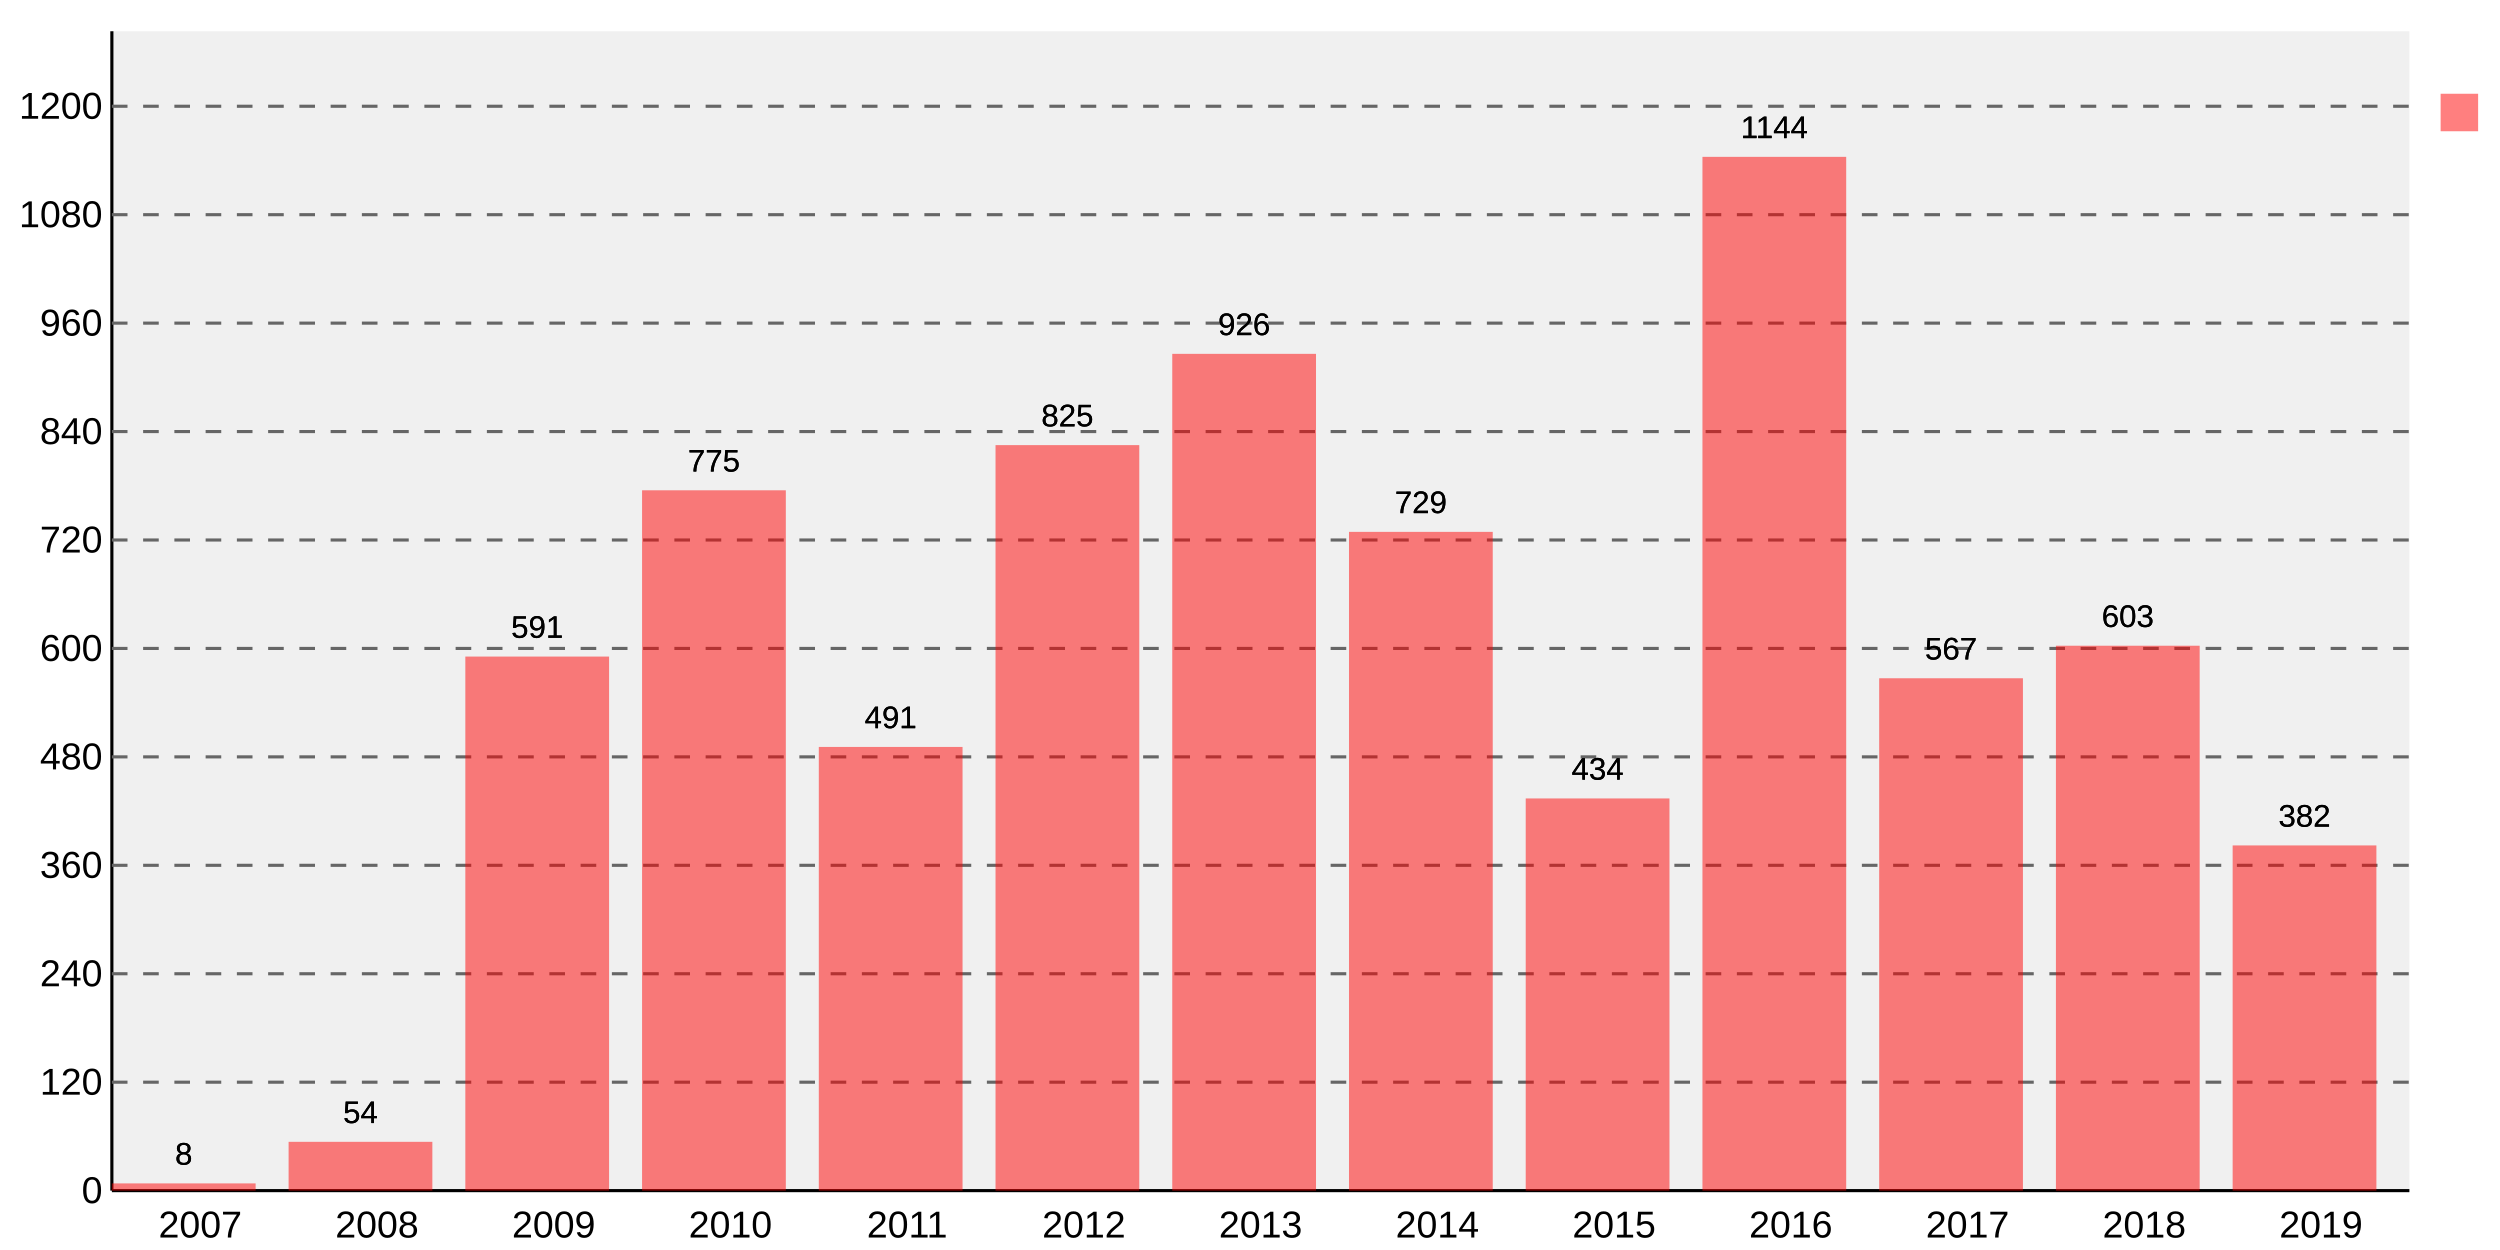
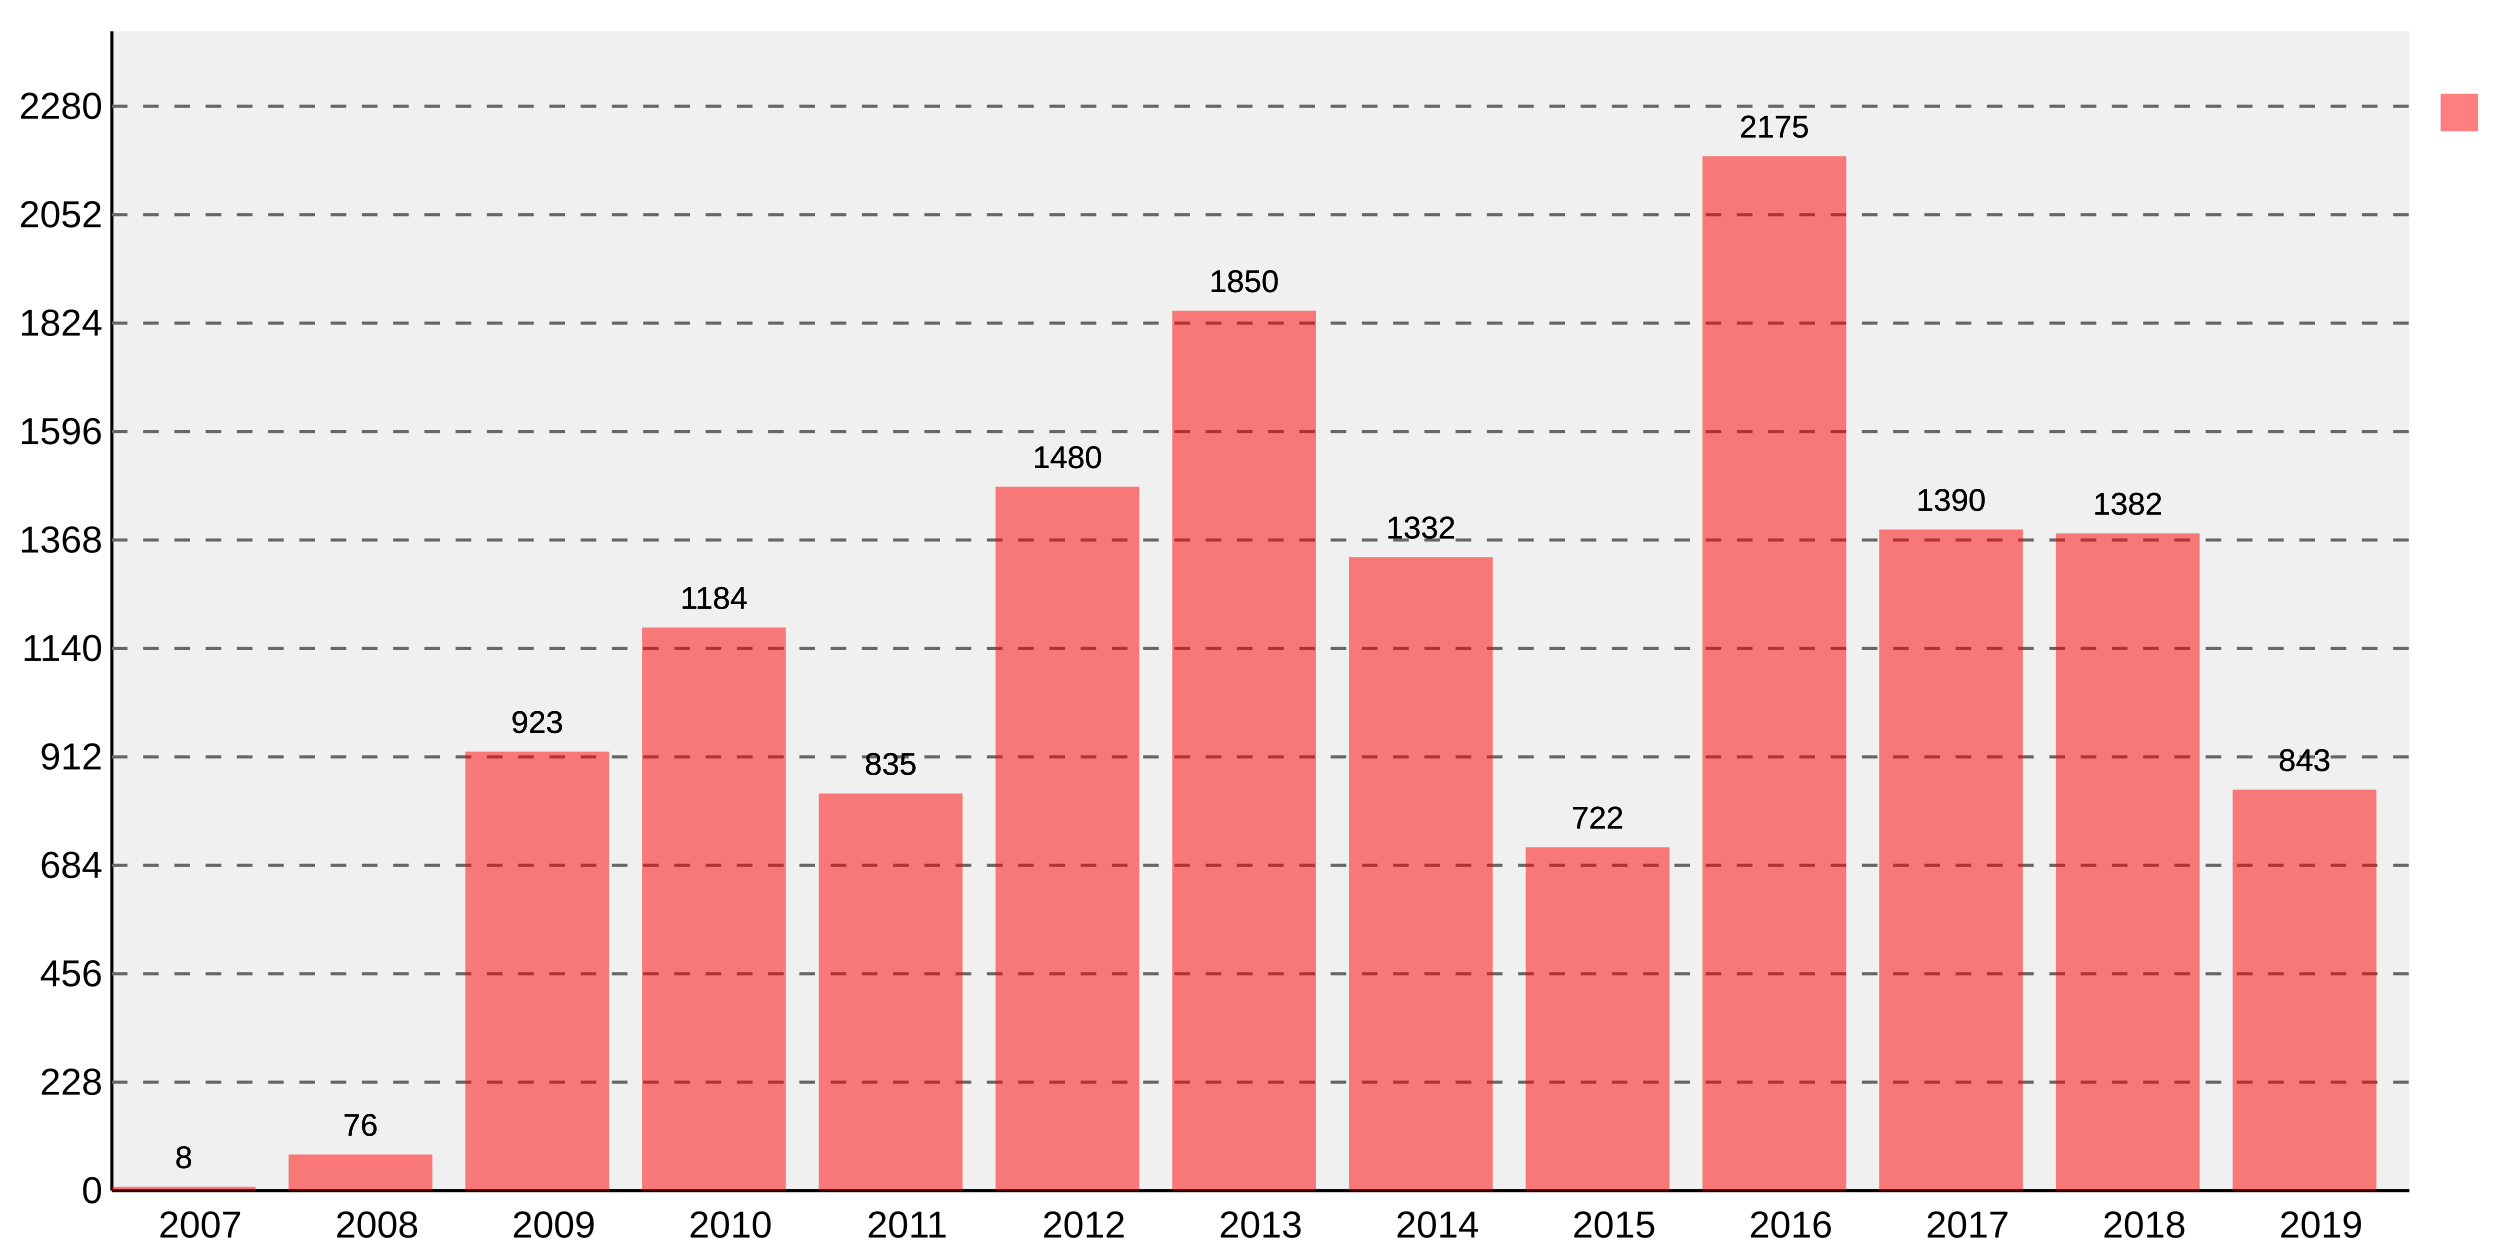
<svg xmlns="http://www.w3.org/2000/svg" viewBox="0 0 800 400">
  <defs>
    <style type="text/css">/*
Base styles for svg.charts.Graph
*/
.svgBackground {
    fill: #fff
    }
.graphBackground {
    fill: #f0f0f0
    }
/* graphs titles */
.mainTitle {
    text-anchor: middle;
    fill: #000;
    font-size: 16px;
    font-family: "Arial", sans-serif;
    font-weight: normal
    }
.subTitle {
    text-anchor: middle;
    fill: #999;
    font-size: 14px;
    font-family: "Arial", sans-serif;
    font-weight: normal
    }
.axis {
    stroke: #000;
    stroke-width: 1px
    }
.guideLines {
    stroke: #666;
    stroke-width: 1px;
    stroke-dasharray: 5, 5
    }
.xAxisLabels {
    text-anchor: middle;
    fill: #000;
    font-size: 12px;
    font-family: "Arial", sans-serif;
    font-weight: normal
    }
.yAxisLabels {
    text-anchor: end;
    fill: #000;
    font-size: 12px;
    font-family: "Arial", sans-serif;
    font-weight: normal
    }
.xAxisTitle {
    text-anchor: middle;
    fill: #f00;
    font-size: 14px;
    font-family: "Arial", sans-serif;
    font-weight: normal
    }
.yAxisTitle {
    fill: #f00;
    text-anchor: middle;
    font-size: 14px;
    font-family: "Arial", sans-serif;
    font-weight: normal
    }
.dataPointLabel {
    fill: #000;
    text-anchor: middle;
    font-size: 10px;
    font-family: "Arial", sans-serif;
    font-weight: normal
    }
.staggerGuideLine {
    fill: none;
    stroke: #000;
    stroke-width: 0.5px
    }
.keyText {
    fill: #000;
    text-anchor: start;
    font-size: 10px;
    font-family: "Arial", sans-serif;
    font-weight: normal
    }
/*
default fill styles for multiple datasets (probably only use a single
dataset on this graph though)
*/
.key1, .fill1 {
    fill: #f00;
    fill-opacity: 0.5;
    stroke: none;
    stroke-width: 0.5px
    }
.key2, .fill2 {
    fill: #00f;
    fill-opacity: 0.5;
    stroke: none;
    stroke-width: 1px
    }
.key3, .fill3 {
    fill: #0f0;
    fill-opacity: 0.5;
    stroke: none;
    stroke-width: 1px
    }
.key4, .fill4 {
    fill: #fc0;
    fill-opacity: 0.5;
    stroke: none;
    stroke-width: 1px
    }
.key5, .fill5 {
    fill: #0cf;
    fill-opacity: 0.5;
    stroke: none;
    stroke-width: 1px
    }
.key6, .fill6 {
    fill: #f0f;
    fill-opacity: 0.5;
    stroke: none;
    stroke-width: 1px
    }
.key7, .fill7 {
    fill: #0ff;
    fill-opacity: 0.5;
    stroke: none;
    stroke-width: 1px
    }
.key8, .fill8 {
    fill: #ff0;
    fill-opacity: 0.5;
    stroke: none;
    stroke-width: 1px
    }
.key9, .fill9 {
    fill: #c66;
    fill-opacity: 0.5;
    stroke: none;
    stroke-width: 1px
    }
.key10, .fill10 {
    fill: #639;
    fill-opacity: 0.5;
    stroke: none;
    stroke-width: 1px
    }
.key11, .fill11 {
    fill: #390;
    fill-opacity: 0.5;
    stroke: none;
    stroke-width: 1px
    }
.key12, .fill12 {
    fill: #96F;
    fill-opacity: 0.5;
    stroke: none;
    stroke-width: 1px
    }</style>
  </defs>
  <rect width="800" height="400" x="0" y="0" class="svgBackground" />
  <g transform="translate (35.8 10)">
    <rect x="0" y="0" width="735.2" height="371" class="graphBackground" />
    <path d="M 0 0 v371" class="axis" id="xAxis" />
    <path d="M 0 371 h735.2" class="axis" id="yAxis" />
    <text class="xAxisLabels" x="28.277" y="386" style="text-anchor: middle">2007</text>
    <text class="xAxisLabels" x="84.831" y="386" style="text-anchor: middle">2008</text>
    <text class="xAxisLabels" x="141.385" y="386" style="text-anchor: middle">2009</text>
    <text class="xAxisLabels" x="197.938" y="386" style="text-anchor: middle">2010</text>
    <text class="xAxisLabels" x="254.492" y="386" style="text-anchor: middle">2011</text>
    <text class="xAxisLabels" x="311.046" y="386" style="text-anchor: middle">2012</text>
    <text class="xAxisLabels" x="367.6" y="386" style="text-anchor: middle">2013</text>
    <text class="xAxisLabels" x="424.154" y="386" style="text-anchor: middle">2014</text>
    <text class="xAxisLabels" x="480.708" y="386" style="text-anchor: middle">2015</text>
    <text class="xAxisLabels" x="537.262" y="386" style="text-anchor: middle">2016</text>
    <text class="xAxisLabels" x="593.815" y="386" style="text-anchor: middle">2017</text>
    <text class="xAxisLabels" x="650.369" y="386" style="text-anchor: middle">2018</text>
    <text class="xAxisLabels" x="706.923" y="386" style="text-anchor: middle">2019</text>
    <text class="yAxisLabels" x="-3" y="375.0" style="text-anchor: end">0</text>
-     <text class="yAxisLabels" x="-3" y="340.3" style="text-anchor: end">120</text>
-     <text class="yAxisLabels" x="-3" y="305.6" style="text-anchor: end">240</text>
-     <text class="yAxisLabels" x="-3" y="270.9" style="text-anchor: end">360</text>
-     <text class="yAxisLabels" x="-3" y="236.2" style="text-anchor: end">480</text>
-     <text class="yAxisLabels" x="-3" y="201.5" style="text-anchor: end">600</text>
-     <text class="yAxisLabels" x="-3" y="166.8" style="text-anchor: end">720</text>
-     <text class="yAxisLabels" x="-3" y="132.1" style="text-anchor: end">840</text>
-     <text class="yAxisLabels" x="-3" y="97.4" style="text-anchor: end">960</text>
-     <text class="yAxisLabels" x="-3" y="62.7" style="text-anchor: end">1080</text>
-     <text class="yAxisLabels" x="-3" y="28.0" style="text-anchor: end">1200</text>
+     <text class="yAxisLabels" x="-3" y="340.3" style="text-anchor: end">228</text>
+     <text class="yAxisLabels" x="-3" y="305.6" style="text-anchor: end">456</text>
+     <text class="yAxisLabels" x="-3" y="270.9" style="text-anchor: end">684</text>
+     <text class="yAxisLabels" x="-3" y="236.2" style="text-anchor: end">912</text>
+     <text class="yAxisLabels" x="-3" y="201.5" style="text-anchor: end">1140</text>
+     <text class="yAxisLabels" x="-3" y="166.8" style="text-anchor: end">1368</text>
+     <text class="yAxisLabels" x="-3" y="132.1" style="text-anchor: end">1596</text>
+     <text class="yAxisLabels" x="-3" y="97.4" style="text-anchor: end">1824</text>
+     <text class="yAxisLabels" x="-3" y="62.7" style="text-anchor: end">2052</text>
+     <text class="yAxisLabels" x="-3" y="28.0" style="text-anchor: end">2280</text>
    <path d="M 0 336.3 h735.2" class="guideLines" />
    <path d="M 0 301.6 h735.2" class="guideLines" />
    <path d="M 0 266.9 h735.2" class="guideLines" />
    <path d="M 0 232.2 h735.2" class="guideLines" />
    <path d="M 0 197.5 h735.2" class="guideLines" />
    <path d="M 0 162.8 h735.2" class="guideLines" />
    <path d="M 0 128.1 h735.2" class="guideLines" />
    <path d="M 0 93.4 h735.2" class="guideLines" />
    <path d="M 0 58.7 h735.2" class="guideLines" />
    <path d="M 0 24.0 h735.2" class="guideLines" />
-     <rect x="0.0" y="368.687" width="46.0" height="2.313" class="fill1" />
-     <rect x="56.554" y="355.385" width="46.0" height="15.615" class="fill1" />
-     <rect x="113.108" y="200.102" width="46.0" height="170.898" class="fill1" />
-     <rect x="169.662" y="146.896" width="46.0" height="224.104" class="fill1" />
-     <rect x="226.215" y="229.019" width="46.0" height="141.981" class="fill1" />
-     <rect x="282.769" y="132.438" width="46.0" height="238.562" class="fill1" />
-     <rect x="339.323" y="103.232" width="46.0" height="267.768" class="fill1" />
-     <rect x="395.877" y="160.197" width="46.0" height="210.803" class="fill1" />
-     <rect x="452.431" y="245.502" width="46.0" height="125.498" class="fill1" />
-     <rect x="508.985" y="40.193" width="46.0" height="330.807" class="fill1" />
-     <rect x="565.538" y="207.042" width="46.0" height="163.958" class="fill1" />
-     <rect x="622.092" y="196.632" width="46.0" height="174.368" class="fill1" />
-     <rect x="678.646" y="260.538" width="46.0" height="110.462" class="fill1" />
+     <rect x="0.0" y="369.782" width="46.0" height="1.218" class="fill1" />
+     <rect x="56.554" y="359.433" width="46.0" height="11.567" class="fill1" />
+     <rect x="113.108" y="230.526" width="46.0" height="140.474" class="fill1" />
+     <rect x="169.662" y="190.804" width="46.0" height="180.196" class="fill1" />
+     <rect x="226.215" y="243.919" width="46.0" height="127.081" class="fill1" />
+     <rect x="282.769" y="145.754" width="46.0" height="225.246" class="fill1" />
+     <rect x="339.323" y="89.443" width="46.0" height="281.557" class="fill1" />
+     <rect x="395.877" y="168.279" width="46.0" height="202.721" class="fill1" />
+     <rect x="452.431" y="261.117" width="46.0" height="109.883" class="fill1" />
+     <rect x="508.985" y="39.98" width="46.0" height="331.02" class="fill1" />
+     <rect x="565.538" y="159.452" width="46.0" height="211.548" class="fill1" />
+     <rect x="622.092" y="160.669" width="46.0" height="210.331" class="fill1" />
+     <rect x="678.646" y="242.701" width="46.0" height="128.299" class="fill1" />
    <g>
-       <text x="23.0" y="362.687" class="dataPointLabel" style="None stroke: #fff; stroke-width: 2;">8</text>
-       <text x="23.0" y="362.687" class="dataPointLabel">8</text>
-       <text x="79.554" y="349.385" class="dataPointLabel" style="None stroke: #fff; stroke-width: 2;">54</text>
-       <text x="79.554" y="349.385" class="dataPointLabel">54</text>
-       <text x="136.108" y="194.102" class="dataPointLabel" style="None stroke: #fff; stroke-width: 2;">591</text>
-       <text x="136.108" y="194.102" class="dataPointLabel">591</text>
-       <text x="192.662" y="140.896" class="dataPointLabel" style="None stroke: #fff; stroke-width: 2;">775</text>
-       <text x="192.662" y="140.896" class="dataPointLabel">775</text>
-       <text x="249.215" y="223.019" class="dataPointLabel" style="None stroke: #fff; stroke-width: 2;">491</text>
-       <text x="249.215" y="223.019" class="dataPointLabel">491</text>
-       <text x="305.769" y="126.438" class="dataPointLabel" style="None stroke: #fff; stroke-width: 2;">825</text>
-       <text x="305.769" y="126.438" class="dataPointLabel">825</text>
-       <text x="362.323" y="97.232" class="dataPointLabel" style="None stroke: #fff; stroke-width: 2;">926</text>
-       <text x="362.323" y="97.232" class="dataPointLabel">926</text>
-       <text x="418.877" y="154.197" class="dataPointLabel" style="None stroke: #fff; stroke-width: 2;">729</text>
-       <text x="418.877" y="154.197" class="dataPointLabel">729</text>
-       <text x="475.431" y="239.502" class="dataPointLabel" style="None stroke: #fff; stroke-width: 2;">434</text>
-       <text x="475.431" y="239.502" class="dataPointLabel">434</text>
-       <text x="531.985" y="34.193" class="dataPointLabel" style="None stroke: #fff; stroke-width: 2;">1144</text>
-       <text x="531.985" y="34.193" class="dataPointLabel">1144</text>
-       <text x="588.538" y="201.042" class="dataPointLabel" style="None stroke: #fff; stroke-width: 2;">567</text>
-       <text x="588.538" y="201.042" class="dataPointLabel">567</text>
-       <text x="645.092" y="190.632" class="dataPointLabel" style="None stroke: #fff; stroke-width: 2;">603</text>
-       <text x="645.092" y="190.632" class="dataPointLabel">603</text>
-       <text x="701.646" y="254.538" class="dataPointLabel" style="None stroke: #fff; stroke-width: 2;">382</text>
-       <text x="701.646" y="254.538" class="dataPointLabel">382</text>
+       <text x="23.0" y="363.782" class="dataPointLabel" style="None stroke: #fff; stroke-width: 2;">8</text>
+       <text x="23.0" y="363.782" class="dataPointLabel">8</text>
+       <text x="79.554" y="353.433" class="dataPointLabel" style="None stroke: #fff; stroke-width: 2;">76</text>
+       <text x="79.554" y="353.433" class="dataPointLabel">76</text>
+       <text x="136.108" y="224.526" class="dataPointLabel" style="None stroke: #fff; stroke-width: 2;">923</text>
+       <text x="136.108" y="224.526" class="dataPointLabel">923</text>
+       <text x="192.662" y="184.804" class="dataPointLabel" style="None stroke: #fff; stroke-width: 2;">1184</text>
+       <text x="192.662" y="184.804" class="dataPointLabel">1184</text>
+       <text x="249.215" y="237.919" class="dataPointLabel" style="None stroke: #fff; stroke-width: 2;">835</text>
+       <text x="249.215" y="237.919" class="dataPointLabel">835</text>
+       <text x="305.769" y="139.754" class="dataPointLabel" style="None stroke: #fff; stroke-width: 2;">1480</text>
+       <text x="305.769" y="139.754" class="dataPointLabel">1480</text>
+       <text x="362.323" y="83.443" class="dataPointLabel" style="None stroke: #fff; stroke-width: 2;">1850</text>
+       <text x="362.323" y="83.443" class="dataPointLabel">1850</text>
+       <text x="418.877" y="162.279" class="dataPointLabel" style="None stroke: #fff; stroke-width: 2;">1332</text>
+       <text x="418.877" y="162.279" class="dataPointLabel">1332</text>
+       <text x="475.431" y="255.117" class="dataPointLabel" style="None stroke: #fff; stroke-width: 2;">722</text>
+       <text x="475.431" y="255.117" class="dataPointLabel">722</text>
+       <text x="531.985" y="33.98" class="dataPointLabel" style="None stroke: #fff; stroke-width: 2;">2175</text>
+       <text x="531.985" y="33.98" class="dataPointLabel">2175</text>
+       <text x="588.538" y="153.452" class="dataPointLabel" style="None stroke: #fff; stroke-width: 2;">1390</text>
+       <text x="588.538" y="153.452" class="dataPointLabel">1390</text>
+       <text x="645.092" y="154.669" class="dataPointLabel" style="None stroke: #fff; stroke-width: 2;">1382</text>
+       <text x="645.092" y="154.669" class="dataPointLabel">1382</text>
+       <text x="701.646" y="236.701" class="dataPointLabel" style="None stroke: #fff; stroke-width: 2;">843</text>
+       <text x="701.646" y="236.701" class="dataPointLabel">843</text>
    </g>
  </g>
  <g transform="translate(781 30)">
    <rect x="0" y="0" width="12" height="12" class="key1" />
    <text x="17" y="12" class="keyText" />
  </g>
</svg>
